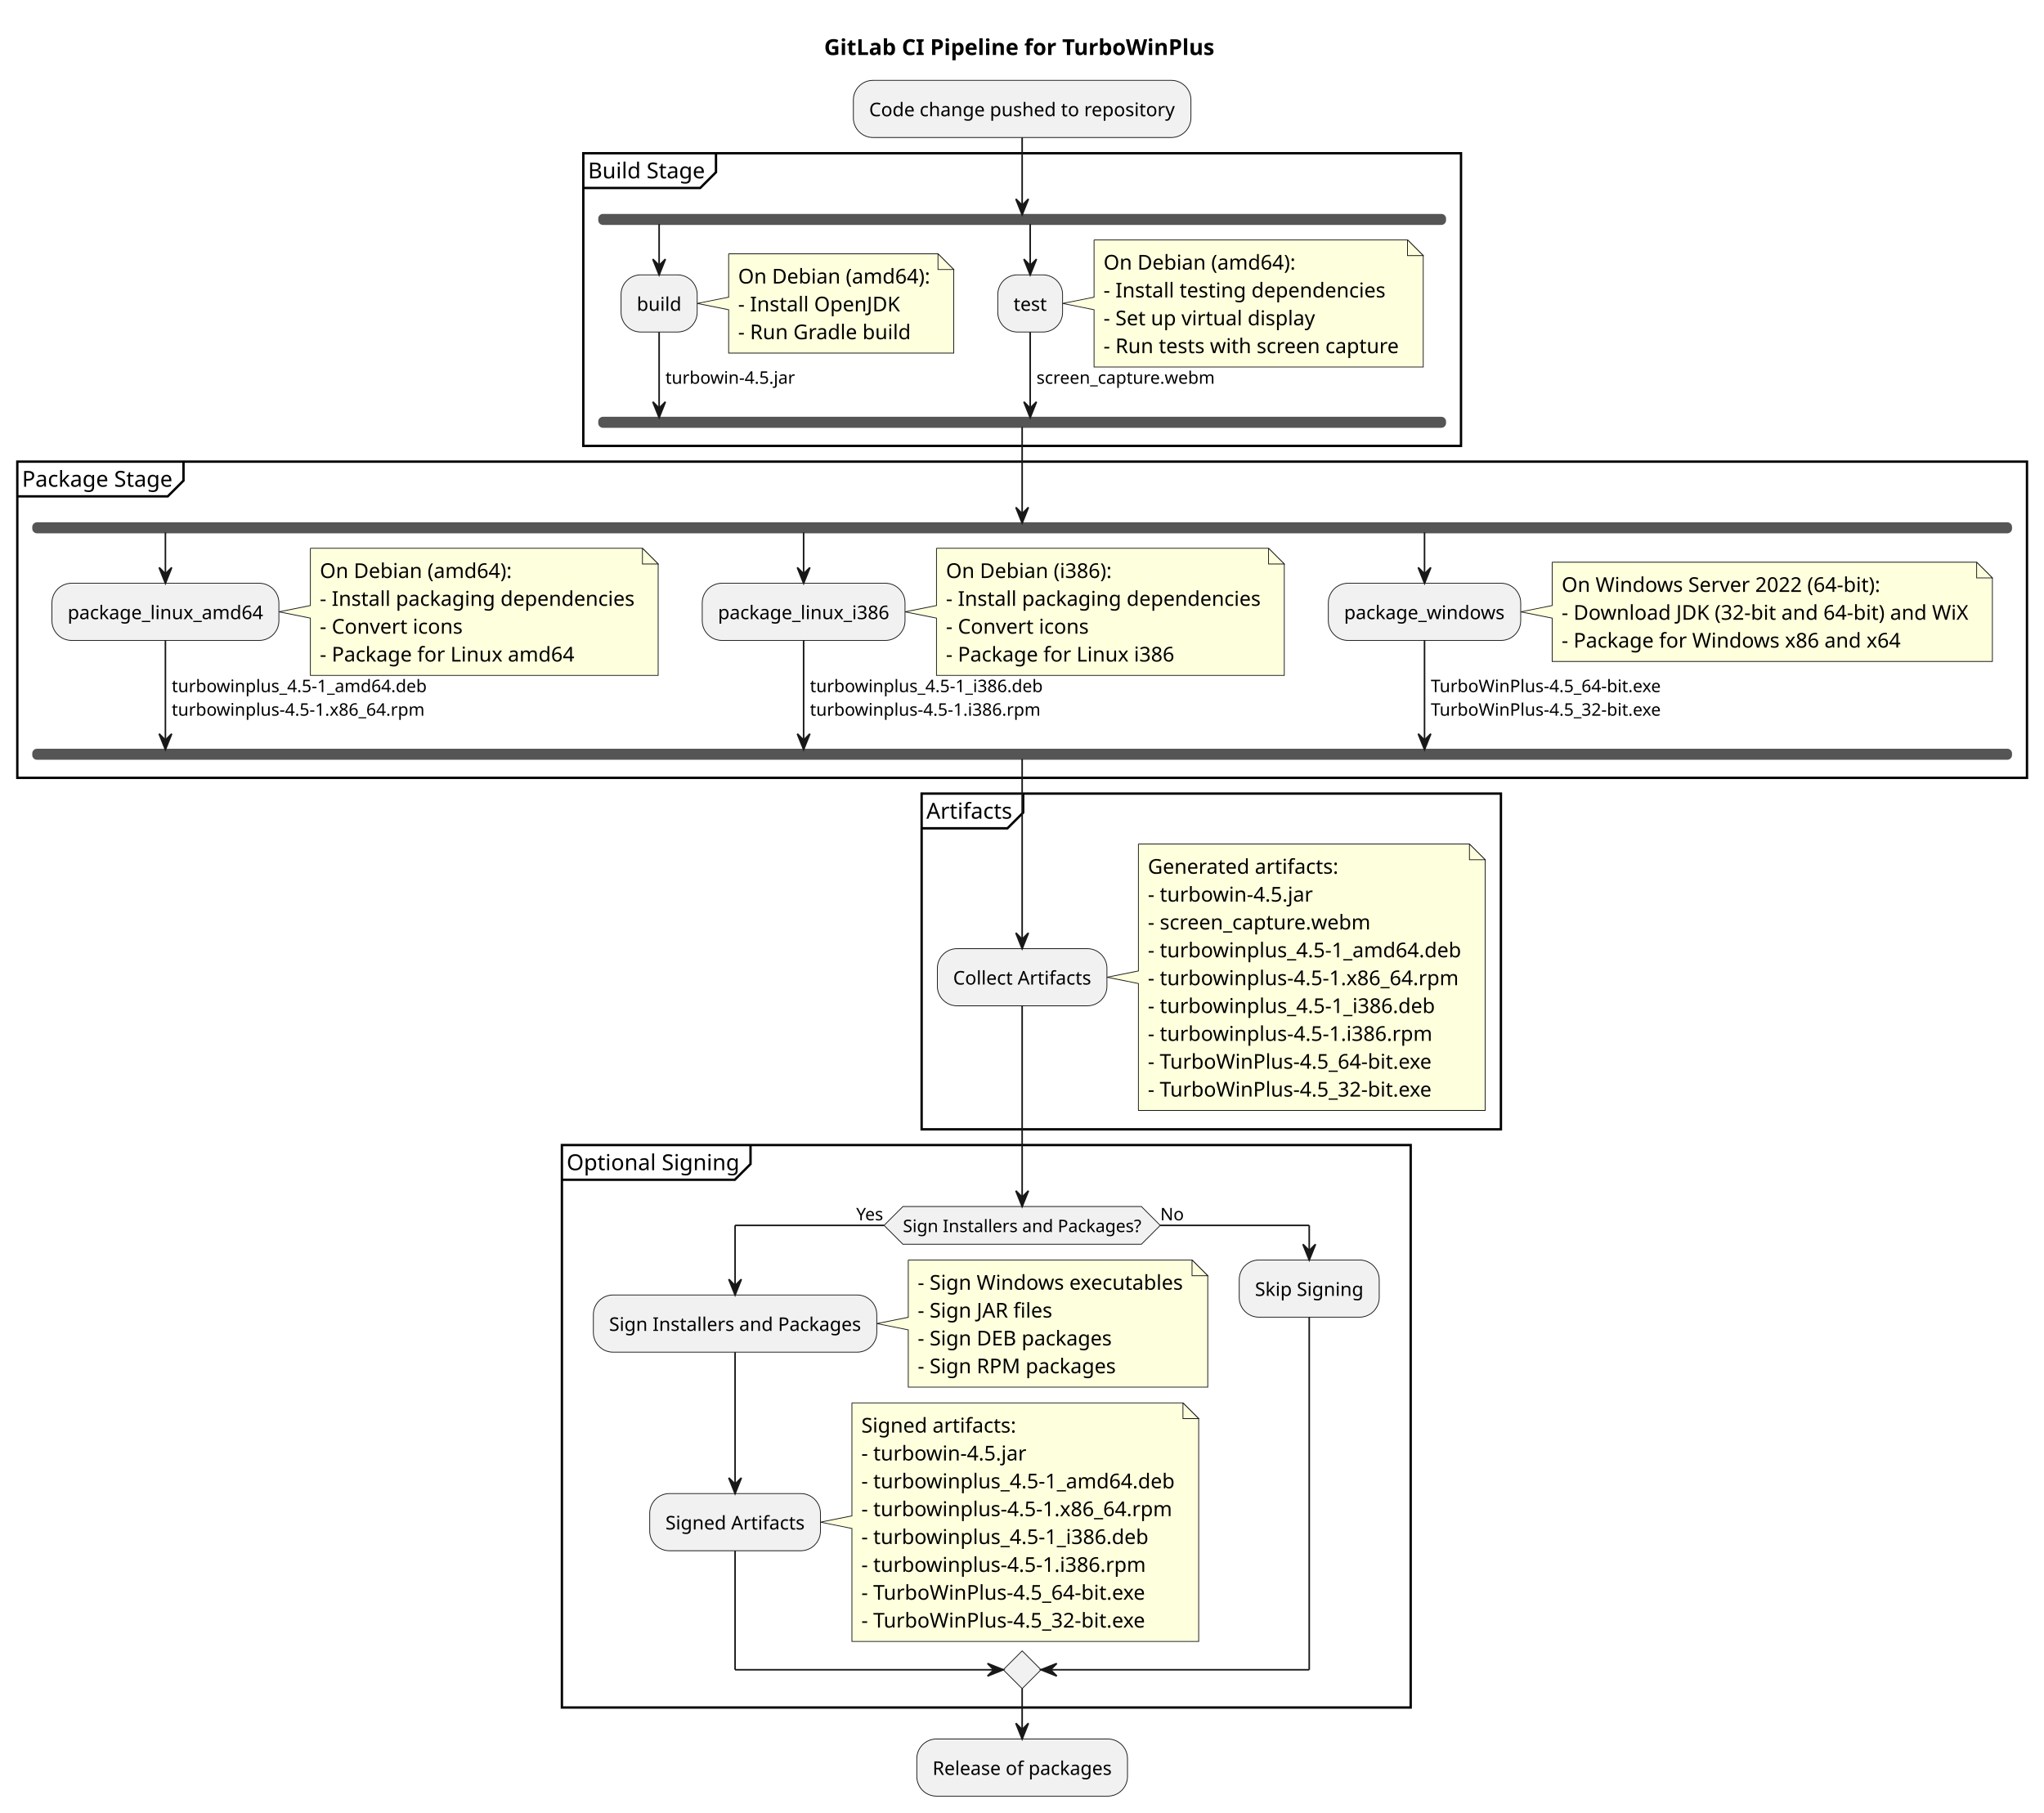
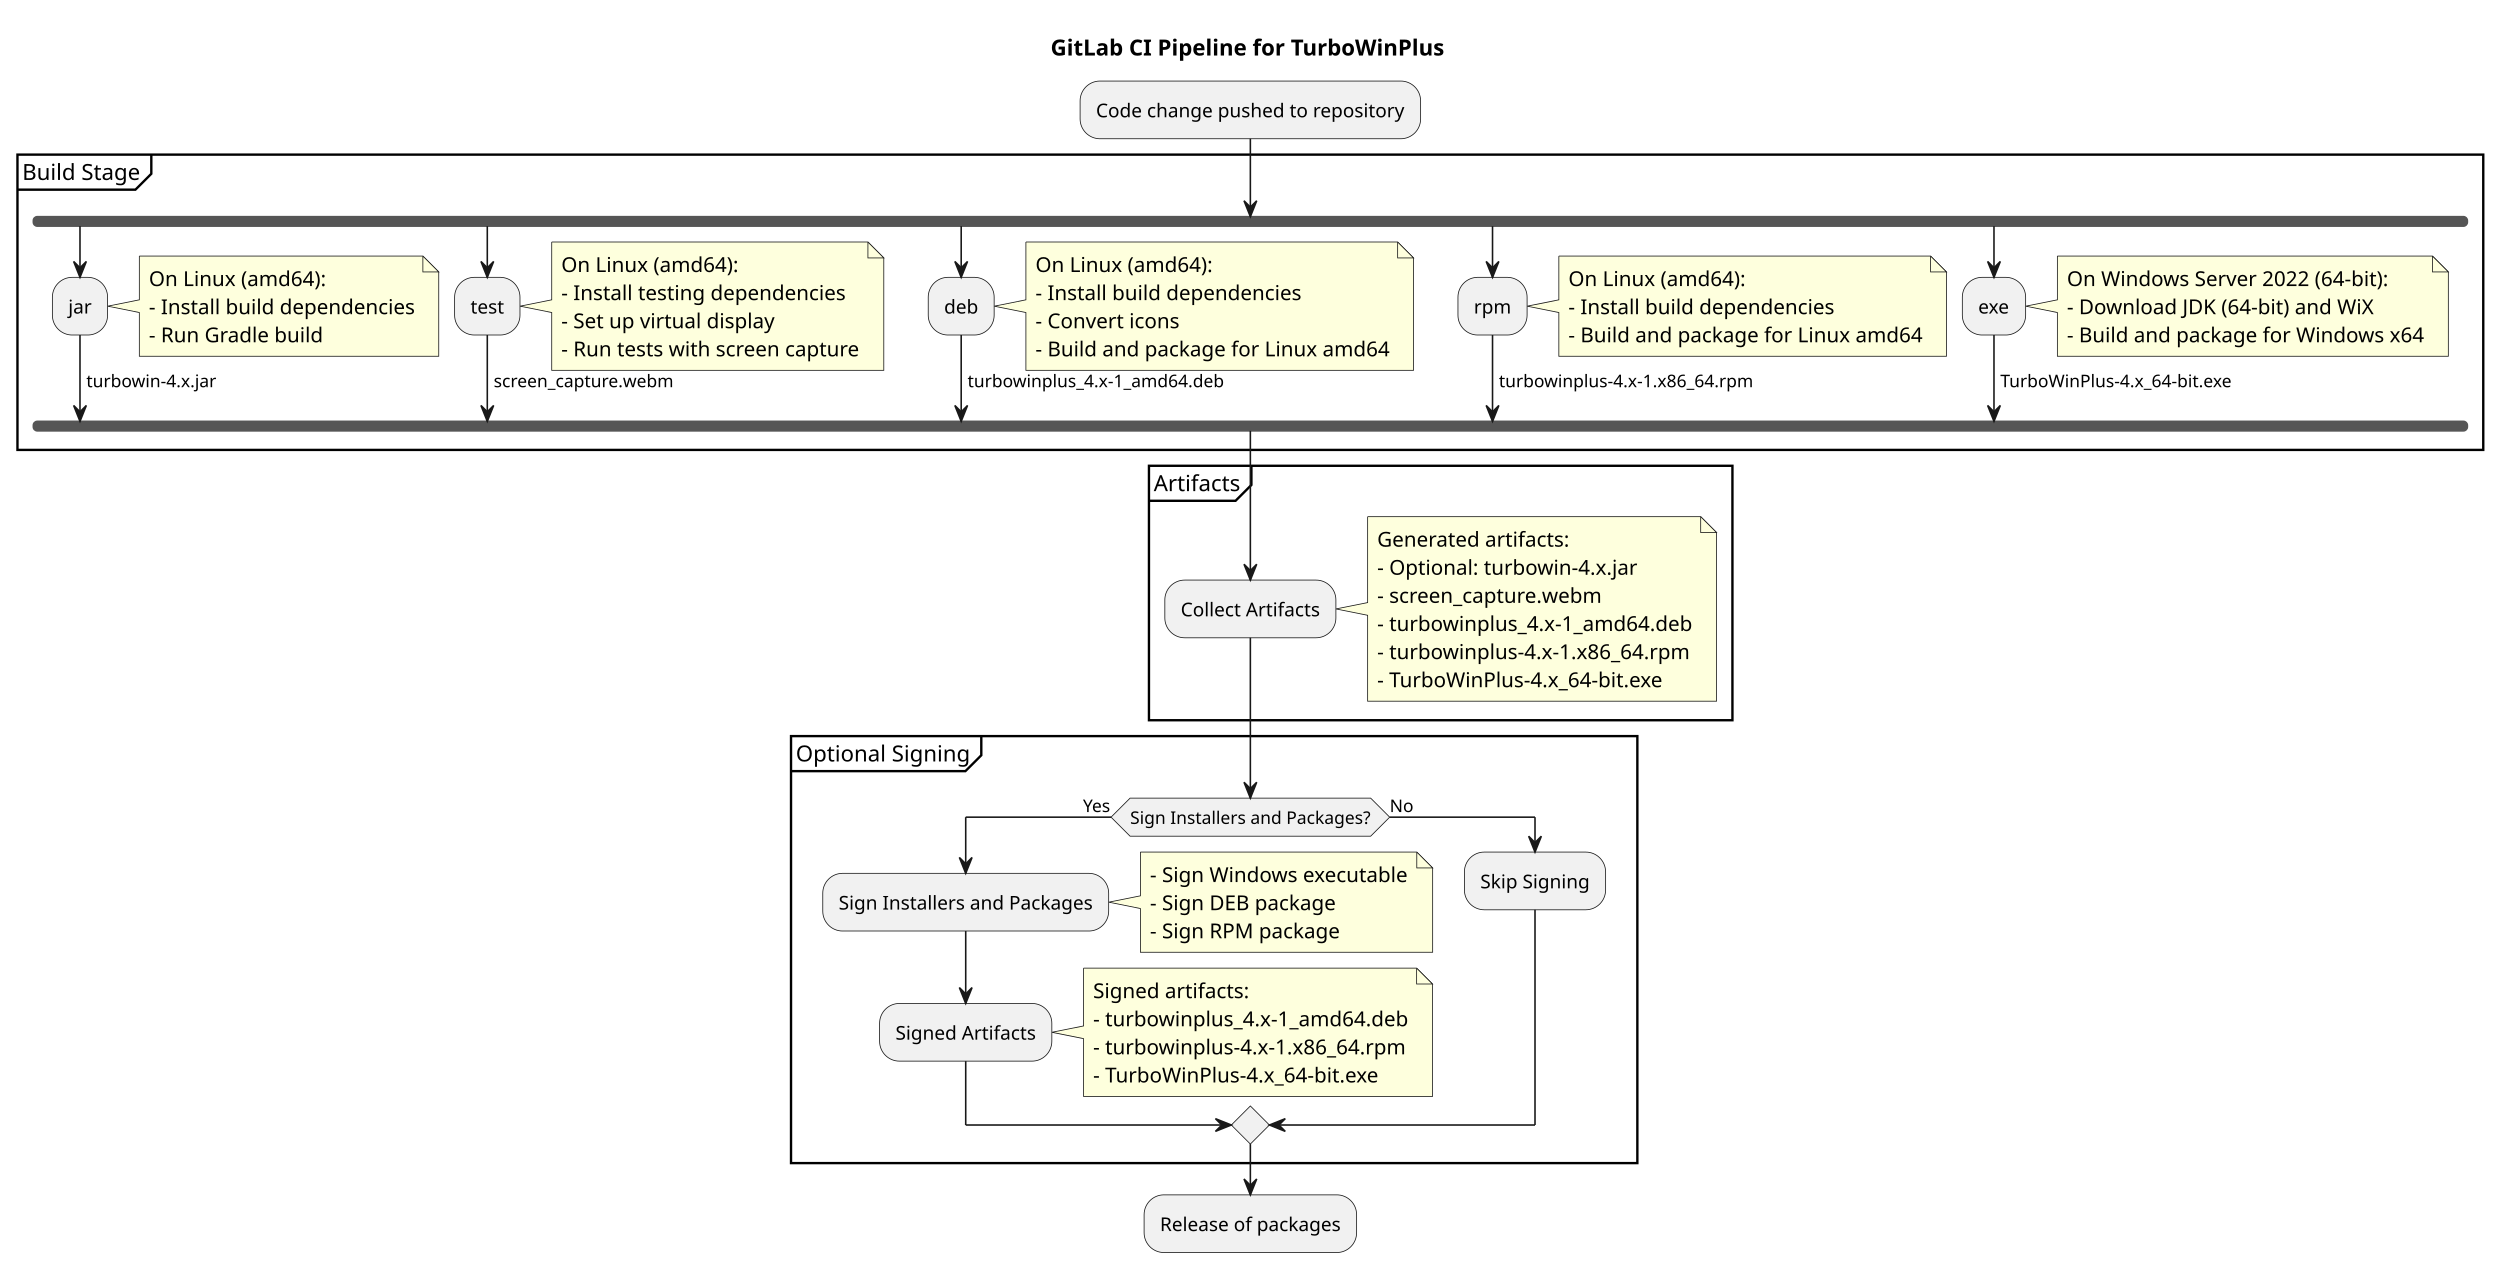
- <svg xmlns="http://www.w3.org/2000/svg" contentStyleType="text/css" height="1152px" preserveAspectRatio="none" style="width:1299px;height:1152px;background:#FFFFFF;" version="1.1" viewBox="0 0 1299 1152" width="1299px" zoomAndPan="magnify">
+ <svg xmlns="http://www.w3.org/2000/svg" contentStyleType="text/css" height="800px" preserveAspectRatio="none" style="width:1575px;height:800px;background:#FFFFFF;" version="1.1" viewBox="0 0 1575 800" width="1575px" zoomAndPan="magnify">
  <defs />
  <g>
-     <text fill="#000000" font-family="sans-serif" font-size="14" font-weight="bold" lengthAdjust="spacing" textLength="248.695" x="523.749" y="34.966">GitLab CI Pipeline for TurboWinPlus</text>
-     <rect fill="#F1F1F1" height="36.344" rx="12.5" ry="12.5" style="stroke:#181818;stroke-width:0.5;" width="214.521" x="542.336" y="51.068" />
-     <text fill="#000000" font-family="sans-serif" font-size="12" lengthAdjust="spacing" textLength="194.521" x="552.336" y="73.896">Code change pushed to repository</text>
-     <rect fill="none" height="186.031" style="stroke:#000000;stroke-width:1.5;" width="557.794" x="370.7" y="97.412" />
-     <path d="M455.025,97.412 L455.025,109.48 L445.025,119.48 L370.7,119.48 " fill="none" style="stroke:#000000;stroke-width:1.5;" />
-     <text fill="#000000" font-family="sans-serif" font-size="14" lengthAdjust="spacing" textLength="74.326" x="373.7" y="113.378">Build Stage</text>
-     <rect fill="#555555" height="6" rx="2.5" ry="2.5" style="stroke:#555555;stroke-width:1.0;" width="537.794" x="380.7" y="136.48" />
-     <path d="M463.068,161.333 L463.068,188.892 L443.068,192.892 L463.068,196.892 L463.068,224.451 A0,0 0 0 0 463.068,224.451 L606.112,224.451 A0,0 0 0 0 606.112,224.451 L606.112,171.333 L596.112,161.333 L463.068,161.333 A0,0 0 0 0 463.068,161.333 " fill="#FEFFDD" style="stroke:#181818;stroke-width:0.5;" />
-     <path d="M596.112,161.333 L596.112,171.333 L606.112,171.333 L596.112,161.333 " fill="#FEFFDD" style="stroke:#181818;stroke-width:0.5;" />
-     <text fill="#000000" font-family="sans-serif" font-size="13" lengthAdjust="spacing" textLength="122.044" x="469.068" y="180.23">On Debian (amd64):</text>
-     <text fill="#000000" font-family="sans-serif" font-size="13" lengthAdjust="spacing" textLength="102.908" x="469.068" y="197.936">- Install OpenJDK</text>
-     <text fill="#000000" font-family="sans-serif" font-size="13" lengthAdjust="spacing" textLength="110.019" x="469.068" y="215.642">- Run Gradle build</text>
-     <rect fill="#F1F1F1" height="36.344" rx="12.5" ry="12.5" style="stroke:#181818;stroke-width:0.5;" width="48.368" x="394.7" y="174.72" />
-     <text fill="#000000" font-family="sans-serif" font-size="12" lengthAdjust="spacing" textLength="28.368" x="404.7" y="197.548">build</text>
-     <path d="M695.292,152.48 L695.292,188.892 L675.292,192.892 L695.292,196.892 L695.292,233.304 A0,0 0 0 0 695.292,233.304 L904.493,233.304 A0,0 0 0 0 904.493,233.304 L904.493,162.48 L894.493,152.48 L695.292,152.48 A0,0 0 0 0 695.292,152.48 " fill="#FEFFDD" style="stroke:#181818;stroke-width:0.5;" />
-     <path d="M894.493,152.48 L894.493,162.48 L904.493,162.48 L894.493,152.48 " fill="#FEFFDD" style="stroke:#181818;stroke-width:0.5;" />
-     <text fill="#000000" font-family="sans-serif" font-size="13" lengthAdjust="spacing" textLength="122.044" x="701.292" y="171.377">On Debian (amd64):</text>
-     <text fill="#000000" font-family="sans-serif" font-size="13" lengthAdjust="spacing" textLength="179.218" x="701.292" y="189.083">- Install testing dependencies</text>
-     <text fill="#000000" font-family="sans-serif" font-size="13" lengthAdjust="spacing" textLength="134.446" x="701.292" y="206.789">- Set up virtual display</text>
-     <text fill="#000000" font-family="sans-serif" font-size="13" lengthAdjust="spacing" textLength="188.201" x="701.292" y="224.495">- Run tests with screen capture</text>
-     <rect fill="#F1F1F1" height="36.344" rx="12.5" ry="12.5" style="stroke:#181818;stroke-width:0.5;" width="41.18" x="634.112" y="174.72" />
-     <text fill="#000000" font-family="sans-serif" font-size="12" lengthAdjust="spacing" textLength="21.18" x="644.112" y="197.548">test</text>
-     <rect fill="#555555" height="6" rx="2.5" ry="2.5" style="stroke:#555555;stroke-width:1.0;" width="537.794" x="380.7" y="265.443" />
-     <rect fill="none" height="201.013" style="stroke:#000000;stroke-width:1.5;" width="1277.193" x="11" y="293.443" />
-     <path d="M116.62,293.443 L116.62,305.511 L106.62,315.511 L11,315.511 " fill="none" style="stroke:#000000;stroke-width:1.5;" />
-     <text fill="#000000" font-family="sans-serif" font-size="14" lengthAdjust="spacing" textLength="95.62" x="14" y="309.409">Package Stage</text>
-     <rect fill="#555555" height="6" rx="2.5" ry="2.5" style="stroke:#555555;stroke-width:1.0;" width="1257.193" x="21" y="332.511" />
-     <path d="M197.249,348.511 L197.249,384.923 L177.249,388.923 L197.249,392.923 L197.249,429.335 A0,0 0 0 0 197.249,429.335 L418.28,429.335 A0,0 0 0 0 418.28,429.335 L418.28,358.511 L408.28,348.511 L197.249,348.511 A0,0 0 0 0 197.249,348.511 " fill="#FEFFDD" style="stroke:#181818;stroke-width:0.5;" />
-     <path d="M408.28,348.511 L408.28,358.511 L418.28,358.511 L408.28,348.511 " fill="#FEFFDD" style="stroke:#181818;stroke-width:0.5;" />
-     <text fill="#000000" font-family="sans-serif" font-size="13" lengthAdjust="spacing" textLength="122.044" x="203.249" y="367.408">On Debian (amd64):</text>
-     <text fill="#000000" font-family="sans-serif" font-size="13" lengthAdjust="spacing" textLength="200.031" x="203.249" y="385.114">- Install packaging dependencies</text>
-     <text fill="#000000" font-family="sans-serif" font-size="13" lengthAdjust="spacing" textLength="90.779" x="203.249" y="402.82">- Convert icons</text>
-     <text fill="#000000" font-family="sans-serif" font-size="13" lengthAdjust="spacing" textLength="161.798" x="203.249" y="420.526">- Package for Linux amd64</text>
-     <rect fill="#F1F1F1" height="36.344" rx="12.5" ry="12.5" style="stroke:#181818;stroke-width:0.5;" width="144.249" x="33" y="370.751" />
-     <text fill="#000000" font-family="sans-serif" font-size="12" lengthAdjust="spacing" textLength="124.249" x="43" y="393.579">package_linux_amd64</text>
-     <path d="M595.157,348.511 L595.157,384.923 L575.157,388.923 L595.157,392.923 L595.157,429.335 A0,0 0 0 0 595.157,429.335 L816.188,429.335 A0,0 0 0 0 816.188,429.335 L816.188,358.511 L806.188,348.511 L595.157,348.511 A0,0 0 0 0 595.157,348.511 " fill="#FEFFDD" style="stroke:#181818;stroke-width:0.5;" />
-     <path d="M806.188,348.511 L806.188,358.511 L816.188,358.511 L806.188,348.511 " fill="#FEFFDD" style="stroke:#181818;stroke-width:0.5;" />
-     <text fill="#000000" font-family="sans-serif" font-size="13" lengthAdjust="spacing" textLength="105.391" x="601.157" y="367.408">On Debian (i386):</text>
-     <text fill="#000000" font-family="sans-serif" font-size="13" lengthAdjust="spacing" textLength="200.031" x="601.157" y="385.114">- Install packaging dependencies</text>
-     <text fill="#000000" font-family="sans-serif" font-size="13" lengthAdjust="spacing" textLength="90.779" x="601.157" y="402.82">- Convert icons</text>
-     <text fill="#000000" font-family="sans-serif" font-size="13" lengthAdjust="spacing" textLength="145.145" x="601.157" y="420.526">- Package for Linux i386</text>
-     <rect fill="#F1F1F1" height="36.344" rx="12.5" ry="12.5" style="stroke:#181818;stroke-width:0.5;" width="128.877" x="446.28" y="370.751" />
-     <text fill="#000000" font-family="sans-serif" font-size="12" lengthAdjust="spacing" textLength="108.877" x="456.28" y="393.579">package_linux_i386</text>
-     <path d="M986.441,357.364 L986.441,384.923 L966.441,388.923 L986.441,392.923 L986.441,420.482 A0,0 0 0 0 986.441,420.482 L1266.193,420.482 A0,0 0 0 0 1266.193,420.482 L1266.193,367.364 L1256.193,357.364 L986.441,357.364 A0,0 0 0 0 986.441,357.364 " fill="#FEFFDD" style="stroke:#181818;stroke-width:0.5;" />
-     <path d="M1256.193,357.364 L1256.193,367.364 L1266.193,367.364 L1256.193,357.364 " fill="#FEFFDD" style="stroke:#181818;stroke-width:0.5;" />
-     <text fill="#000000" font-family="sans-serif" font-size="13" lengthAdjust="spacing" textLength="202.761" x="992.441" y="376.261">On Windows Server 2022 (64-bit):</text>
-     <text fill="#000000" font-family="sans-serif" font-size="13" lengthAdjust="spacing" textLength="258.752" x="992.441" y="393.967">- Download JDK (32-bit and 64-bit) and WiX</text>
-     <text fill="#000000" font-family="sans-serif" font-size="13" lengthAdjust="spacing" textLength="215.735" x="992.441" y="411.673">- Package for Windows x86 and x64</text>
-     <rect fill="#F1F1F1" height="36.344" rx="12.5" ry="12.5" style="stroke:#181818;stroke-width:0.5;" width="122.253" x="844.188" y="370.751" />
-     <text fill="#000000" font-family="sans-serif" font-size="12" lengthAdjust="spacing" textLength="102.253" x="854.188" y="393.579">package_windows</text>
-     <rect fill="#555555" height="6" rx="2.5" ry="2.5" style="stroke:#555555;stroke-width:1.0;" width="1257.193" x="21" y="476.456" />
-     <rect fill="none" height="213.422" style="stroke:#000000;stroke-width:1.5;" width="368.15" x="585.712" y="504.456" />
-     <path d="M650.256,504.456 L650.256,516.524 L640.256,526.524 L585.712,526.524 " fill="none" style="stroke:#000000;stroke-width:1.5;" />
-     <text fill="#000000" font-family="sans-serif" font-size="14" lengthAdjust="spacing" textLength="54.544" x="588.712" y="520.422">Artifacts</text>
-     <path d="M723.481,536.524 L723.481,617.201 L703.481,621.201 L723.481,625.201 L723.481,705.878 A0,0 0 0 0 723.481,705.878 L943.862,705.878 A0,0 0 0 0 943.862,705.878 L943.862,546.524 L933.862,536.524 L723.481,536.524 A0,0 0 0 0 723.481,536.524 " fill="#FEFFDD" style="stroke:#181818;stroke-width:0.5;" />
-     <path d="M933.862,536.524 L933.862,546.524 L943.862,546.524 L933.862,536.524 " fill="#FEFFDD" style="stroke:#181818;stroke-width:0.5;" />
-     <text fill="#000000" font-family="sans-serif" font-size="13" lengthAdjust="spacing" textLength="121.342" x="729.481" y="555.421">Generated artifacts:</text>
-     <text fill="#000000" font-family="sans-serif" font-size="13" lengthAdjust="spacing" textLength="105.17" x="729.481" y="573.127">- turbowin-4.5.jar</text>
-     <text fill="#000000" font-family="sans-serif" font-size="13" lengthAdjust="spacing" textLength="142.012" x="729.481" y="590.833">- screen_capture.webm</text>
-     <text fill="#000000" font-family="sans-serif" font-size="13" lengthAdjust="spacing" textLength="199.381" x="729.481" y="608.539">- turbowinplus_4.5-1_amd64.deb</text>
-     <text fill="#000000" font-family="sans-serif" font-size="13" lengthAdjust="spacing" textLength="197.782" x="729.481" y="626.245">- turbowinplus-4.5-1.x86_64.rpm</text>
-     <text fill="#000000" font-family="sans-serif" font-size="13" lengthAdjust="spacing" textLength="182.728" x="729.481" y="643.951">- turbowinplus_4.5-1_i386.deb</text>
-     <text fill="#000000" font-family="sans-serif" font-size="13" lengthAdjust="spacing" textLength="181.051" x="729.481" y="661.657">- turbowinplus-4.5-1.i386.rpm</text>
-     <text fill="#000000" font-family="sans-serif" font-size="13" lengthAdjust="spacing" textLength="181.454" x="729.481" y="679.363">- TurboWinPlus-4.5_64-bit.exe</text>
-     <text fill="#000000" font-family="sans-serif" font-size="13" lengthAdjust="spacing" textLength="181.454" x="729.481" y="697.069">- TurboWinPlus-4.5_32-bit.exe</text>
-     <rect fill="#F1F1F1" height="36.344" rx="12.5" ry="12.5" style="stroke:#181818;stroke-width:0.5;" width="107.769" x="595.712" y="603.029" />
-     <text fill="#000000" font-family="sans-serif" font-size="12" lengthAdjust="spacing" textLength="87.769" x="605.712" y="625.857">Collect Artifacts</text>
-     <rect fill="none" height="357.54" style="stroke:#000000;stroke-width:1.5;" width="539.42" x="357.098" y="727.878" />
-     <path d="M476.97,727.878 L476.97,739.946 L466.97,749.946 L357.098,749.946 " fill="none" style="stroke:#000000;stroke-width:1.5;" />
-     <text fill="#000000" font-family="sans-serif" font-size="14" lengthAdjust="spacing" textLength="109.872" x="360.098" y="743.844">Optional Signing</text>
-     <polygon fill="#F1F1F1" points="573.823,766.946,725.369,766.946,737.369,778.946,725.369,790.946,573.823,790.946,561.823,778.946,573.823,766.946" style="stroke:#181818;stroke-width:0.5;" />
-     <text fill="#000000" font-family="sans-serif" font-size="11" lengthAdjust="spacing" textLength="151.546" x="573.823" y="783.214">Sign Installers and Packages?</text>
-     <text fill="#000000" font-family="sans-serif" font-size="11" lengthAdjust="spacing" textLength="17.699" x="544.125" y="775.723">Yes</text>
-     <text fill="#000000" font-family="sans-serif" font-size="11" lengthAdjust="spacing" textLength="15.015" x="737.369" y="775.723">No</text>
-     <path d="M577.216,800.946 L577.216,837.358 L557.216,841.358 L577.216,845.358 L577.216,881.77 A0,0 0 0 0 577.216,881.77 L767.554,881.77 A0,0 0 0 0 767.554,881.77 L767.554,810.946 L757.554,800.946 L577.216,800.946 A0,0 0 0 0 577.216,800.946 " fill="#FEFFDD" style="stroke:#181818;stroke-width:0.5;" />
-     <path d="M757.554,800.946 L757.554,810.946 L767.554,810.946 L757.554,800.946 " fill="#FEFFDD" style="stroke:#181818;stroke-width:0.5;" />
-     <text fill="#000000" font-family="sans-serif" font-size="13" lengthAdjust="spacing" textLength="169.338" x="583.216" y="819.843">- Sign Windows executables</text>
-     <text fill="#000000" font-family="sans-serif" font-size="13" lengthAdjust="spacing" textLength="85.527" x="583.216" y="837.549">- Sign JAR files</text>
-     <text fill="#000000" font-family="sans-serif" font-size="13" lengthAdjust="spacing" textLength="123.331" x="583.216" y="855.255">- Sign DEB packages</text>
-     <text fill="#000000" font-family="sans-serif" font-size="13" lengthAdjust="spacing" textLength="125.905" x="583.216" y="872.961">- Sign RPM packages</text>
-     <rect fill="#F1F1F1" height="36.344" rx="12.5" ry="12.5" style="stroke:#181818;stroke-width:0.5;" width="180.117" x="377.098" y="823.186" />
-     <text fill="#000000" font-family="sans-serif" font-size="12" lengthAdjust="spacing" textLength="160.117" x="387.098" y="846.014">Sign Installers and Packages</text>
-     <path d="M541.407,891.77 L541.407,963.594 L521.407,967.594 L541.407,971.594 L541.407,1043.418 A0,0 0 0 0 541.407,1043.418 L761.788,1043.418 A0,0 0 0 0 761.788,1043.418 L761.788,901.77 L751.788,891.77 L541.407,891.77 A0,0 0 0 0 541.407,891.77 " fill="#FEFFDD" style="stroke:#181818;stroke-width:0.5;" />
-     <path d="M751.788,891.77 L751.788,901.77 L761.788,901.77 L751.788,891.77 " fill="#FEFFDD" style="stroke:#181818;stroke-width:0.5;" />
-     <text fill="#000000" font-family="sans-serif" font-size="13" lengthAdjust="spacing" textLength="98.345" x="547.407" y="910.667">Signed artifacts:</text>
-     <text fill="#000000" font-family="sans-serif" font-size="13" lengthAdjust="spacing" textLength="105.17" x="547.407" y="928.373">- turbowin-4.5.jar</text>
-     <text fill="#000000" font-family="sans-serif" font-size="13" lengthAdjust="spacing" textLength="199.381" x="547.407" y="946.079">- turbowinplus_4.5-1_amd64.deb</text>
-     <text fill="#000000" font-family="sans-serif" font-size="13" lengthAdjust="spacing" textLength="197.782" x="547.407" y="963.785">- turbowinplus-4.5-1.x86_64.rpm</text>
-     <text fill="#000000" font-family="sans-serif" font-size="13" lengthAdjust="spacing" textLength="182.728" x="547.407" y="981.491">- turbowinplus_4.5-1_i386.deb</text>
-     <text fill="#000000" font-family="sans-serif" font-size="13" lengthAdjust="spacing" textLength="181.051" x="547.407" y="999.197">- turbowinplus-4.5-1.i386.rpm</text>
-     <text fill="#000000" font-family="sans-serif" font-size="13" lengthAdjust="spacing" textLength="181.454" x="547.407" y="1016.903">- TurboWinPlus-4.5_64-bit.exe</text>
-     <text fill="#000000" font-family="sans-serif" font-size="13" lengthAdjust="spacing" textLength="181.454" x="547.407" y="1034.609">- TurboWinPlus-4.5_32-bit.exe</text>
-     <rect fill="#F1F1F1" height="36.344" rx="12.5" ry="12.5" style="stroke:#181818;stroke-width:0.5;" width="108.501" x="412.907" y="949.422" />
-     <text fill="#000000" font-family="sans-serif" font-size="12" lengthAdjust="spacing" textLength="88.501" x="422.907" y="972.25">Signed Artifacts</text>
-     <rect fill="#F1F1F1" height="36.344" rx="12.5" ry="12.5" style="stroke:#181818;stroke-width:0.5;" width="88.965" x="787.554" y="800.946" />
-     <text fill="#000000" font-family="sans-serif" font-size="12" lengthAdjust="spacing" textLength="68.965" x="797.554" y="823.774">Skip Signing</text>
-     <polygon fill="#F1F1F1" points="649.596,1049.418,661.596,1061.418,649.596,1073.418,637.596,1061.418,649.596,1049.418" style="stroke:#181818;stroke-width:0.5;" />
-     <rect fill="#F1F1F1" height="36.344" rx="12.5" ry="12.5" style="stroke:#181818;stroke-width:0.5;" width="133.881" x="582.656" y="1105.418" />
-     <text fill="#000000" font-family="sans-serif" font-size="12" lengthAdjust="spacing" textLength="113.881" x="592.656" y="1128.246">Release of packages</text>
-     <line style="stroke:#181818;stroke-width:1.0;" x1="418.884" x2="418.884" y1="142.48" y2="174.72" />
-     <polygon fill="#181818" points="414.884,164.72,418.884,174.72,422.884,164.72,418.884,168.72" style="stroke:#181818;stroke-width:1.0;" />
-     <line style="stroke:#181818;stroke-width:1.0;" x1="654.702" x2="654.702" y1="142.48" y2="174.72" />
-     <polygon fill="#181818" points="650.702,164.72,654.702,174.72,658.702,164.72,654.702,168.72" style="stroke:#181818;stroke-width:1.0;" />
-     <line style="stroke:#181818;stroke-width:1.0;" x1="418.884" x2="418.884" y1="211.064" y2="265.443" />
-     <polygon fill="#181818" points="414.884,255.443,418.884,265.443,422.884,255.443,418.884,259.443" style="stroke:#181818;stroke-width:1.0;" />
-     <text fill="#000000" font-family="sans-serif" font-size="11" lengthAdjust="spacing" textLength="82.587" x="422.884" y="243.943">turbowin-4.5.jar</text>
-     <line style="stroke:#181818;stroke-width:1.0;" x1="654.702" x2="654.702" y1="211.064" y2="265.443" />
-     <polygon fill="#181818" points="650.702,255.443,654.702,265.443,658.702,255.443,654.702,259.443" style="stroke:#181818;stroke-width:1.0;" />
-     <text fill="#000000" font-family="sans-serif" font-size="11" lengthAdjust="spacing" textLength="113.761" x="658.702" y="243.943">screen_capture.webm</text>
-     <line style="stroke:#181818;stroke-width:1.0;" x1="649.596" x2="649.596" y1="87.412" y2="136.48" />
-     <polygon fill="#181818" points="645.596,126.48,649.596,136.48,653.596,126.48,649.596,130.48" style="stroke:#181818;stroke-width:1.0;" />
-     <line style="stroke:#181818;stroke-width:1.0;" x1="105.124" x2="105.124" y1="338.511" y2="370.751" />
-     <polygon fill="#181818" points="101.124,360.751,105.124,370.751,109.124,360.751,105.124,364.751" style="stroke:#181818;stroke-width:1.0;" />
-     <line style="stroke:#181818;stroke-width:1.0;" x1="510.718" x2="510.718" y1="338.511" y2="370.751" />
-     <polygon fill="#181818" points="506.718,360.751,510.718,370.751,514.718,360.751,510.718,364.751" style="stroke:#181818;stroke-width:1.0;" />
-     <line style="stroke:#181818;stroke-width:1.0;" x1="905.314" x2="905.314" y1="338.511" y2="370.751" />
-     <polygon fill="#181818" points="901.314,360.751,905.314,370.751,909.314,360.751,905.314,364.751" style="stroke:#181818;stroke-width:1.0;" />
-     <line style="stroke:#181818;stroke-width:1.0;" x1="105.124" x2="105.124" y1="407.095" y2="476.456" />
-     <polygon fill="#181818" points="101.124,466.456,105.124,476.456,109.124,466.456,105.124,470.456" style="stroke:#181818;stroke-width:1.0;" />
-     <text fill="#000000" font-family="sans-serif" font-size="11" lengthAdjust="spacing" textLength="162.304" x="109.124" y="439.974">turbowinplus_4.5-1_amd64.deb</text>
-     <text fill="#000000" font-family="sans-serif" font-size="11" lengthAdjust="spacing" textLength="160.951" x="109.124" y="454.956">turbowinplus-4.5-1.x86_64.rpm</text>
-     <line style="stroke:#181818;stroke-width:1.0;" x1="510.718" x2="510.718" y1="407.095" y2="476.456" />
-     <polygon fill="#181818" points="506.718,466.456,510.718,476.456,514.718,466.456,510.718,470.456" style="stroke:#181818;stroke-width:1.0;" />
-     <text fill="#000000" font-family="sans-serif" font-size="11" lengthAdjust="spacing" textLength="148.213" x="514.718" y="439.974">turbowinplus_4.5-1_i386.deb</text>
-     <text fill="#000000" font-family="sans-serif" font-size="11" lengthAdjust="spacing" textLength="146.794" x="514.718" y="454.956">turbowinplus-4.5-1.i386.rpm</text>
-     <line style="stroke:#181818;stroke-width:1.0;" x1="905.314" x2="905.314" y1="407.095" y2="476.456" />
-     <polygon fill="#181818" points="901.314,466.456,905.314,476.456,909.314,466.456,905.314,470.456" style="stroke:#181818;stroke-width:1.0;" />
-     <text fill="#000000" font-family="sans-serif" font-size="11" lengthAdjust="spacing" textLength="147.135" x="909.314" y="439.974">TurboWinPlus-4.5_64-bit.exe</text>
-     <text fill="#000000" font-family="sans-serif" font-size="11" lengthAdjust="spacing" textLength="147.135" x="909.314" y="454.956">TurboWinPlus-4.5_32-bit.exe</text>
-     <line style="stroke:#181818;stroke-width:1.0;" x1="649.596" x2="649.596" y1="271.443" y2="332.511" />
-     <polygon fill="#181818" points="645.596,322.511,649.596,332.511,653.596,322.511,649.596,326.511" style="stroke:#181818;stroke-width:1.0;" />
-     <line style="stroke:#181818;stroke-width:1.0;" x1="649.596" x2="649.596" y1="482.456" y2="603.029" />
-     <polygon fill="#181818" points="645.596,593.029,649.596,603.029,653.596,593.029,649.596,597.029" style="stroke:#181818;stroke-width:1.0;" />
-     <line style="stroke:#181818;stroke-width:1.0;" x1="467.157" x2="467.157" y1="859.53" y2="949.422" />
-     <polygon fill="#181818" points="463.157,939.422,467.157,949.422,471.157,939.422,467.157,943.422" style="stroke:#181818;stroke-width:1.0;" />
-     <line style="stroke:#181818;stroke-width:1.0;" x1="561.823" x2="467.157" y1="778.946" y2="778.946" />
-     <line style="stroke:#181818;stroke-width:1.0;" x1="467.157" x2="467.157" y1="778.946" y2="823.186" />
-     <polygon fill="#181818" points="463.157,813.186,467.157,823.186,471.157,813.186,467.157,817.186" style="stroke:#181818;stroke-width:1.0;" />
-     <line style="stroke:#181818;stroke-width:1.0;" x1="737.369" x2="832.036" y1="778.946" y2="778.946" />
-     <line style="stroke:#181818;stroke-width:1.0;" x1="832.036" x2="832.036" y1="778.946" y2="800.946" />
-     <polygon fill="#181818" points="828.036,790.946,832.036,800.946,836.036,790.946,832.036,794.946" style="stroke:#181818;stroke-width:1.0;" />
-     <line style="stroke:#181818;stroke-width:1.0;" x1="467.157" x2="467.157" y1="985.766" y2="1061.418" />
-     <line style="stroke:#181818;stroke-width:1.0;" x1="467.157" x2="637.596" y1="1061.418" y2="1061.418" />
-     <polygon fill="#181818" points="627.596,1057.418,637.596,1061.418,627.596,1065.418,631.596,1061.418" style="stroke:#181818;stroke-width:1.0;" />
-     <line style="stroke:#181818;stroke-width:1.0;" x1="832.036" x2="832.036" y1="837.29" y2="1061.418" />
-     <line style="stroke:#181818;stroke-width:1.0;" x1="832.036" x2="661.596" y1="1061.418" y2="1061.418" />
-     <polygon fill="#181818" points="671.596,1057.418,661.596,1061.418,671.596,1065.418,667.596,1061.418" style="stroke:#181818;stroke-width:1.0;" />
-     <line style="stroke:#181818;stroke-width:1.0;" x1="649.596" x2="649.596" y1="639.373" y2="766.946" />
-     <polygon fill="#181818" points="645.596,756.946,649.596,766.946,653.596,756.946,649.596,760.946" style="stroke:#181818;stroke-width:1.0;" />
-     <line style="stroke:#181818;stroke-width:1.0;" x1="649.596" x2="649.596" y1="1073.418" y2="1105.418" />
-     <polygon fill="#181818" points="645.596,1095.418,649.596,1105.418,653.596,1095.418,649.596,1099.418" style="stroke:#181818;stroke-width:1.0;" />
+     <text fill="#000000" font-family="sans-serif" font-size="14" font-weight="bold" lengthAdjust="spacing" textLength="248.695" x="661.879" y="34.966">GitLab CI Pipeline for TurboWinPlus</text>
+     <rect fill="#F1F1F1" height="36.344" rx="12.5" ry="12.5" style="stroke:#181818;stroke-width:0.5;" width="214.521" x="680.466" y="51.068" />
+     <text fill="#000000" font-family="sans-serif" font-size="12" lengthAdjust="spacing" textLength="194.521" x="690.466" y="73.896">Code change pushed to repository</text>
+     <rect fill="none" height="186.031" style="stroke:#000000;stroke-width:1.5;" width="1553.454" x="11" y="97.412" />
+     <path d="M95.326,97.412 L95.326,109.48 L85.326,119.48 L11,119.48 " fill="none" style="stroke:#000000;stroke-width:1.5;" />
+     <text fill="#000000" font-family="sans-serif" font-size="14" lengthAdjust="spacing" textLength="74.326" x="14" y="113.378">Build Stage</text>
+     <rect fill="#555555" height="6" rx="2.5" ry="2.5" style="stroke:#555555;stroke-width:1.0;" width="1533.454" x="21" y="136.48" />
+     <path d="M87.784,161.333 L87.784,188.892 L67.784,192.892 L87.784,196.892 L87.784,224.451 A0,0 0 0 0 87.784,224.451 L276.406,224.451 A0,0 0 0 0 276.406,224.451 L276.406,171.333 L266.406,161.333 L87.784,161.333 A0,0 0 0 0 87.784,161.333 " fill="#FEFFDD" style="stroke:#181818;stroke-width:0.5;" />
+     <path d="M266.406,161.333 L266.406,171.333 L276.406,171.333 L266.406,161.333 " fill="#FEFFDD" style="stroke:#181818;stroke-width:0.5;" />
+     <text fill="#000000" font-family="sans-serif" font-size="13" lengthAdjust="spacing" textLength="111.657" x="93.784" y="180.23">On Linux (amd64):</text>
+     <text fill="#000000" font-family="sans-serif" font-size="13" lengthAdjust="spacing" textLength="167.622" x="93.784" y="197.936">- Install build dependencies</text>
+     <text fill="#000000" font-family="sans-serif" font-size="13" lengthAdjust="spacing" textLength="110.019" x="93.784" y="215.642">- Run Gradle build</text>
+     <rect fill="#F1F1F1" height="36.344" rx="12.5" ry="12.5" style="stroke:#181818;stroke-width:0.5;" width="34.784" x="33" y="174.72" />
+     <text fill="#000000" font-family="sans-serif" font-size="12" lengthAdjust="spacing" textLength="14.784" x="43" y="197.548">jar</text>
+     <path d="M347.586,152.48 L347.586,188.892 L327.586,192.892 L347.586,196.892 L347.586,233.304 A0,0 0 0 0 347.586,233.304 L556.788,233.304 A0,0 0 0 0 556.788,233.304 L556.788,162.48 L546.788,152.48 L347.586,152.48 A0,0 0 0 0 347.586,152.48 " fill="#FEFFDD" style="stroke:#181818;stroke-width:0.5;" />
+     <path d="M546.788,152.48 L546.788,162.48 L556.788,162.48 L546.788,152.48 " fill="#FEFFDD" style="stroke:#181818;stroke-width:0.5;" />
+     <text fill="#000000" font-family="sans-serif" font-size="13" lengthAdjust="spacing" textLength="111.657" x="353.586" y="171.377">On Linux (amd64):</text>
+     <text fill="#000000" font-family="sans-serif" font-size="13" lengthAdjust="spacing" textLength="179.218" x="353.586" y="189.083">- Install testing dependencies</text>
+     <text fill="#000000" font-family="sans-serif" font-size="13" lengthAdjust="spacing" textLength="134.446" x="353.586" y="206.789">- Set up virtual display</text>
+     <text fill="#000000" font-family="sans-serif" font-size="13" lengthAdjust="spacing" textLength="188.201" x="353.586" y="224.495">- Run tests with screen capture</text>
+     <rect fill="#F1F1F1" height="36.344" rx="12.5" ry="12.5" style="stroke:#181818;stroke-width:0.5;" width="41.18" x="286.406" y="174.72" />
+     <text fill="#000000" font-family="sans-serif" font-size="12" lengthAdjust="spacing" textLength="21.18" x="296.406" y="197.548">test</text>
+     <path d="M646.316,152.48 L646.316,188.892 L626.316,192.892 L646.316,196.892 L646.316,233.304 A0,0 0 0 0 646.316,233.304 L890.513,233.304 A0,0 0 0 0 890.513,233.304 L890.513,162.48 L880.513,152.48 L646.316,152.48 A0,0 0 0 0 646.316,152.48 " fill="#FEFFDD" style="stroke:#181818;stroke-width:0.5;" />
+     <path d="M880.513,152.48 L880.513,162.48 L890.513,162.48 L880.513,152.48 " fill="#FEFFDD" style="stroke:#181818;stroke-width:0.5;" />
+     <text fill="#000000" font-family="sans-serif" font-size="13" lengthAdjust="spacing" textLength="111.657" x="652.316" y="171.377">On Linux (amd64):</text>
+     <text fill="#000000" font-family="sans-serif" font-size="13" lengthAdjust="spacing" textLength="167.622" x="652.316" y="189.083">- Install build dependencies</text>
+     <text fill="#000000" font-family="sans-serif" font-size="13" lengthAdjust="spacing" textLength="90.779" x="652.316" y="206.789">- Convert icons</text>
+     <text fill="#000000" font-family="sans-serif" font-size="13" lengthAdjust="spacing" textLength="223.197" x="652.316" y="224.495">- Build and package for Linux amd64</text>
+     <rect fill="#F1F1F1" height="36.344" rx="12.5" ry="12.5" style="stroke:#181818;stroke-width:0.5;" width="41.528" x="584.788" y="174.72" />
+     <text fill="#000000" font-family="sans-serif" font-size="12" lengthAdjust="spacing" textLength="21.528" x="594.788" y="197.548">deb</text>
+     <path d="M982.069,161.333 L982.069,188.892 L962.069,192.892 L982.069,196.892 L982.069,224.451 A0,0 0 0 0 982.069,224.451 L1226.266,224.451 A0,0 0 0 0 1226.266,224.451 L1226.266,171.333 L1216.266,161.333 L982.069,161.333 A0,0 0 0 0 982.069,161.333 " fill="#FEFFDD" style="stroke:#181818;stroke-width:0.5;" />
+     <path d="M1216.266,161.333 L1216.266,171.333 L1226.266,171.333 L1216.266,161.333 " fill="#FEFFDD" style="stroke:#181818;stroke-width:0.5;" />
+     <text fill="#000000" font-family="sans-serif" font-size="13" lengthAdjust="spacing" textLength="111.657" x="988.069" y="180.23">On Linux (amd64):</text>
+     <text fill="#000000" font-family="sans-serif" font-size="13" lengthAdjust="spacing" textLength="167.622" x="988.069" y="197.936">- Install build dependencies</text>
+     <text fill="#000000" font-family="sans-serif" font-size="13" lengthAdjust="spacing" textLength="223.197" x="988.069" y="215.642">- Build and package for Linux amd64</text>
+     <rect fill="#F1F1F1" height="36.344" rx="12.5" ry="12.5" style="stroke:#181818;stroke-width:0.5;" width="43.556" x="918.513" y="174.72" />
+     <text fill="#000000" font-family="sans-serif" font-size="12" lengthAdjust="spacing" textLength="23.556" x="928.513" y="197.548">rpm</text>
+     <path d="M1296.15,161.333 L1296.15,188.892 L1276.15,192.892 L1296.15,196.892 L1296.15,224.451 A0,0 0 0 0 1296.15,224.451 L1542.454,224.451 A0,0 0 0 0 1542.454,224.451 L1542.454,171.333 L1532.454,161.333 L1296.15,161.333 A0,0 0 0 0 1296.15,161.333 " fill="#FEFFDD" style="stroke:#181818;stroke-width:0.5;" />
+     <path d="M1532.454,161.333 L1532.454,171.333 L1542.454,171.333 L1532.454,161.333 " fill="#FEFFDD" style="stroke:#181818;stroke-width:0.5;" />
+     <text fill="#000000" font-family="sans-serif" font-size="13" lengthAdjust="spacing" textLength="202.761" x="1302.15" y="180.23">On Windows Server 2022 (64-bit):</text>
+     <text fill="#000000" font-family="sans-serif" font-size="13" lengthAdjust="spacing" textLength="193.57" x="1302.15" y="197.936">- Download JDK (64-bit) and WiX</text>
+     <text fill="#000000" font-family="sans-serif" font-size="13" lengthAdjust="spacing" textLength="225.303" x="1302.15" y="215.642">- Build and package for Windows x64</text>
+     <rect fill="#F1F1F1" height="36.344" rx="12.5" ry="12.5" style="stroke:#181818;stroke-width:0.5;" width="39.884" x="1236.266" y="174.72" />
+     <text fill="#000000" font-family="sans-serif" font-size="12" lengthAdjust="spacing" textLength="19.884" x="1246.266" y="197.548">exe</text>
+     <rect fill="#555555" height="6" rx="2.5" ry="2.5" style="stroke:#555555;stroke-width:1.0;" width="1533.454" x="21" y="265.443" />
+     <rect fill="none" height="160.304" style="stroke:#000000;stroke-width:1.5;" width="367.591" x="723.842" y="293.443" />
+     <path d="M788.386,293.443 L788.386,305.511 L778.386,315.511 L723.842,315.511 " fill="none" style="stroke:#000000;stroke-width:1.5;" />
+     <text fill="#000000" font-family="sans-serif" font-size="14" lengthAdjust="spacing" textLength="54.544" x="726.842" y="309.409">Artifacts</text>
+     <path d="M861.611,325.511 L861.611,379.629 L841.611,383.629 L861.611,387.629 L861.611,441.747 A0,0 0 0 0 861.611,441.747 L1081.433,441.747 A0,0 0 0 0 1081.433,441.747 L1081.433,335.511 L1071.433,325.511 L861.611,325.511 A0,0 0 0 0 861.611,325.511 " fill="#FEFFDD" style="stroke:#181818;stroke-width:0.5;" />
+     <path d="M1071.433,325.511 L1071.433,335.511 L1081.433,335.511 L1071.433,325.511 " fill="#FEFFDD" style="stroke:#181818;stroke-width:0.5;" />
+     <text fill="#000000" font-family="sans-serif" font-size="13" lengthAdjust="spacing" textLength="121.342" x="867.611" y="344.408">Generated artifacts:</text>
+     <text fill="#000000" font-family="sans-serif" font-size="13" lengthAdjust="spacing" textLength="164.216" x="867.611" y="362.114">- Optional: turbowin-4.x.jar</text>
+     <text fill="#000000" font-family="sans-serif" font-size="13" lengthAdjust="spacing" textLength="142.012" x="867.611" y="379.82">- screen_capture.webm</text>
+     <text fill="#000000" font-family="sans-serif" font-size="13" lengthAdjust="spacing" textLength="198.822" x="867.611" y="397.526">- turbowinplus_4.x-1_amd64.deb</text>
+     <text fill="#000000" font-family="sans-serif" font-size="13" lengthAdjust="spacing" textLength="197.223" x="867.611" y="415.232">- turbowinplus-4.x-1.x86_64.rpm</text>
+     <text fill="#000000" font-family="sans-serif" font-size="13" lengthAdjust="spacing" textLength="180.895" x="867.611" y="432.938">- TurboWinPlus-4.x_64-bit.exe</text>
+     <rect fill="#F1F1F1" height="36.344" rx="12.5" ry="12.5" style="stroke:#181818;stroke-width:0.5;" width="107.769" x="733.842" y="365.457" />
+     <text fill="#000000" font-family="sans-serif" font-size="12" lengthAdjust="spacing" textLength="87.769" x="743.842" y="388.285">Collect Artifacts</text>
+     <rect fill="none" height="269.01" style="stroke:#000000;stroke-width:1.5;" width="533.193" x="498.342" y="463.747" />
+     <path d="M618.214,463.747 L618.214,475.815 L608.214,485.815 L498.342,485.815 " fill="none" style="stroke:#000000;stroke-width:1.5;" />
+     <text fill="#000000" font-family="sans-serif" font-size="14" lengthAdjust="spacing" textLength="109.872" x="501.342" y="479.713">Optional Signing</text>
+     <polygon fill="#F1F1F1" points="711.954,502.815,863.5,502.815,875.5,514.815,863.5,526.815,711.954,526.815,699.954,514.815,711.954,502.815" style="stroke:#181818;stroke-width:0.5;" />
+     <text fill="#000000" font-family="sans-serif" font-size="11" lengthAdjust="spacing" textLength="151.546" x="711.954" y="519.083">Sign Installers and Packages?</text>
+     <text fill="#000000" font-family="sans-serif" font-size="11" lengthAdjust="spacing" textLength="17.699" x="682.255" y="511.592">Yes</text>
+     <text fill="#000000" font-family="sans-serif" font-size="11" lengthAdjust="spacing" textLength="15.015" x="875.5" y="511.592">No</text>
+     <path d="M718.459,536.815 L718.459,564.374 L698.459,568.374 L718.459,572.374 L718.459,599.933 A0,0 0 0 0 718.459,599.933 L902.571,599.933 A0,0 0 0 0 902.571,599.933 L902.571,546.815 L892.571,536.815 L718.459,536.815 A0,0 0 0 0 718.459,536.815 " fill="#FEFFDD" style="stroke:#181818;stroke-width:0.5;" />
+     <path d="M892.571,536.815 L892.571,546.815 L902.571,546.815 L892.571,536.815 " fill="#FEFFDD" style="stroke:#181818;stroke-width:0.5;" />
+     <text fill="#000000" font-family="sans-serif" font-size="13" lengthAdjust="spacing" textLength="163.111" x="724.459" y="555.712">- Sign Windows executable</text>
+     <text fill="#000000" font-family="sans-serif" font-size="13" lengthAdjust="spacing" textLength="117.104" x="724.459" y="573.418">- Sign DEB package</text>
+     <text fill="#000000" font-family="sans-serif" font-size="13" lengthAdjust="spacing" textLength="119.678" x="724.459" y="591.124">- Sign RPM package</text>
+     <rect fill="#F1F1F1" height="36.344" rx="12.5" ry="12.5" style="stroke:#181818;stroke-width:0.5;" width="180.117" x="518.342" y="550.202" />
+     <text fill="#000000" font-family="sans-serif" font-size="12" lengthAdjust="spacing" textLength="160.117" x="528.342" y="573.03">Sign Installers and Packages</text>
+     <path d="M682.651,609.933 L682.651,646.345 L662.651,650.345 L682.651,654.345 L682.651,690.757 A0,0 0 0 0 682.651,690.757 L902.473,690.757 A0,0 0 0 0 902.473,690.757 L902.473,619.933 L892.473,609.933 L682.651,609.933 A0,0 0 0 0 682.651,609.933 " fill="#FEFFDD" style="stroke:#181818;stroke-width:0.5;" />
+     <path d="M892.473,609.933 L892.473,619.933 L902.473,619.933 L892.473,609.933 " fill="#FEFFDD" style="stroke:#181818;stroke-width:0.5;" />
+     <text fill="#000000" font-family="sans-serif" font-size="13" lengthAdjust="spacing" textLength="98.345" x="688.651" y="628.83">Signed artifacts:</text>
+     <text fill="#000000" font-family="sans-serif" font-size="13" lengthAdjust="spacing" textLength="198.822" x="688.651" y="646.536">- turbowinplus_4.x-1_amd64.deb</text>
+     <text fill="#000000" font-family="sans-serif" font-size="13" lengthAdjust="spacing" textLength="197.223" x="688.651" y="664.242">- turbowinplus-4.x-1.x86_64.rpm</text>
+     <text fill="#000000" font-family="sans-serif" font-size="13" lengthAdjust="spacing" textLength="180.895" x="688.651" y="681.948">- TurboWinPlus-4.x_64-bit.exe</text>
+     <rect fill="#F1F1F1" height="36.344" rx="12.5" ry="12.5" style="stroke:#181818;stroke-width:0.5;" width="108.501" x="554.15" y="632.173" />
+     <text fill="#000000" font-family="sans-serif" font-size="12" lengthAdjust="spacing" textLength="88.501" x="564.15" y="655.001">Signed Artifacts</text>
+     <rect fill="#F1F1F1" height="36.344" rx="12.5" ry="12.5" style="stroke:#181818;stroke-width:0.5;" width="88.965" x="922.571" y="536.815" />
+     <text fill="#000000" font-family="sans-serif" font-size="12" lengthAdjust="spacing" textLength="68.965" x="932.571" y="559.643">Skip Signing</text>
+     <polygon fill="#F1F1F1" points="787.727,696.757,799.727,708.757,787.727,720.757,775.727,708.757,787.727,696.757" style="stroke:#181818;stroke-width:0.5;" />
+     <rect fill="#F1F1F1" height="36.344" rx="12.5" ry="12.5" style="stroke:#181818;stroke-width:0.5;" width="133.881" x="720.786" y="752.757" />
+     <text fill="#000000" font-family="sans-serif" font-size="12" lengthAdjust="spacing" textLength="113.881" x="730.786" y="775.585">Release of packages</text>
+     <line style="stroke:#181818;stroke-width:1.0;" x1="50.392" x2="50.392" y1="142.48" y2="174.72" />
+     <polygon fill="#181818" points="46.392,164.72,50.392,174.72,54.392,164.72,50.392,168.72" style="stroke:#181818;stroke-width:1.0;" />
+     <line style="stroke:#181818;stroke-width:1.0;" x1="306.996" x2="306.996" y1="142.48" y2="174.72" />
+     <polygon fill="#181818" points="302.996,164.72,306.996,174.72,310.996,164.72,306.996,168.72" style="stroke:#181818;stroke-width:1.0;" />
+     <line style="stroke:#181818;stroke-width:1.0;" x1="605.552" x2="605.552" y1="142.48" y2="174.72" />
+     <polygon fill="#181818" points="601.552,164.72,605.552,174.72,609.552,164.72,605.552,168.72" style="stroke:#181818;stroke-width:1.0;" />
+     <line style="stroke:#181818;stroke-width:1.0;" x1="940.291" x2="940.291" y1="142.48" y2="174.72" />
+     <polygon fill="#181818" points="936.291,164.72,940.291,174.72,944.291,164.72,940.291,168.72" style="stroke:#181818;stroke-width:1.0;" />
+     <line style="stroke:#181818;stroke-width:1.0;" x1="1256.208" x2="1256.208" y1="142.48" y2="174.72" />
+     <polygon fill="#181818" points="1252.208,164.72,1256.208,174.72,1260.208,164.72,1256.208,168.72" style="stroke:#181818;stroke-width:1.0;" />
+     <line style="stroke:#181818;stroke-width:1.0;" x1="50.392" x2="50.392" y1="211.064" y2="265.443" />
+     <polygon fill="#181818" points="46.392,255.443,50.392,265.443,54.392,255.443,50.392,259.443" style="stroke:#181818;stroke-width:1.0;" />
+     <text fill="#000000" font-family="sans-serif" font-size="11" lengthAdjust="spacing" textLength="82.114" x="54.392" y="243.943">turbowin-4.x.jar</text>
+     <line style="stroke:#181818;stroke-width:1.0;" x1="306.996" x2="306.996" y1="211.064" y2="265.443" />
+     <polygon fill="#181818" points="302.996,255.443,306.996,265.443,310.996,255.443,306.996,259.443" style="stroke:#181818;stroke-width:1.0;" />
+     <text fill="#000000" font-family="sans-serif" font-size="11" lengthAdjust="spacing" textLength="113.761" x="310.996" y="243.943">screen_capture.webm</text>
+     <line style="stroke:#181818;stroke-width:1.0;" x1="605.552" x2="605.552" y1="211.064" y2="265.443" />
+     <polygon fill="#181818" points="601.552,255.443,605.552,265.443,609.552,255.443,605.552,259.443" style="stroke:#181818;stroke-width:1.0;" />
+     <text fill="#000000" font-family="sans-serif" font-size="11" lengthAdjust="spacing" textLength="161.831" x="609.552" y="243.943">turbowinplus_4.x-1_amd64.deb</text>
+     <line style="stroke:#181818;stroke-width:1.0;" x1="940.291" x2="940.291" y1="211.064" y2="265.443" />
+     <polygon fill="#181818" points="936.291,255.443,940.291,265.443,944.291,255.443,940.291,259.443" style="stroke:#181818;stroke-width:1.0;" />
+     <text fill="#000000" font-family="sans-serif" font-size="11" lengthAdjust="spacing" textLength="160.478" x="944.291" y="243.943">turbowinplus-4.x-1.x86_64.rpm</text>
+     <line style="stroke:#181818;stroke-width:1.0;" x1="1256.208" x2="1256.208" y1="211.064" y2="265.443" />
+     <polygon fill="#181818" points="1252.208,255.443,1256.208,265.443,1260.208,255.443,1256.208,259.443" style="stroke:#181818;stroke-width:1.0;" />
+     <text fill="#000000" font-family="sans-serif" font-size="11" lengthAdjust="spacing" textLength="146.662" x="1260.208" y="243.943">TurboWinPlus-4.x_64-bit.exe</text>
+     <line style="stroke:#181818;stroke-width:1.0;" x1="787.727" x2="787.727" y1="87.412" y2="136.48" />
+     <polygon fill="#181818" points="783.727,126.48,787.727,136.48,791.727,126.48,787.727,130.48" style="stroke:#181818;stroke-width:1.0;" />
+     <line style="stroke:#181818;stroke-width:1.0;" x1="787.727" x2="787.727" y1="271.443" y2="365.457" />
+     <polygon fill="#181818" points="783.727,355.457,787.727,365.457,791.727,355.457,787.727,359.457" style="stroke:#181818;stroke-width:1.0;" />
+     <line style="stroke:#181818;stroke-width:1.0;" x1="608.401" x2="608.401" y1="586.546" y2="632.173" />
+     <polygon fill="#181818" points="604.401,622.173,608.401,632.173,612.401,622.173,608.401,626.173" style="stroke:#181818;stroke-width:1.0;" />
+     <line style="stroke:#181818;stroke-width:1.0;" x1="699.954" x2="608.401" y1="514.815" y2="514.815" />
+     <line style="stroke:#181818;stroke-width:1.0;" x1="608.401" x2="608.401" y1="514.815" y2="550.202" />
+     <polygon fill="#181818" points="604.401,540.202,608.401,550.202,612.401,540.202,608.401,544.202" style="stroke:#181818;stroke-width:1.0;" />
+     <line style="stroke:#181818;stroke-width:1.0;" x1="875.5" x2="967.053" y1="514.815" y2="514.815" />
+     <line style="stroke:#181818;stroke-width:1.0;" x1="967.053" x2="967.053" y1="514.815" y2="536.815" />
+     <polygon fill="#181818" points="963.053,526.815,967.053,536.815,971.053,526.815,967.053,530.815" style="stroke:#181818;stroke-width:1.0;" />
+     <line style="stroke:#181818;stroke-width:1.0;" x1="608.401" x2="608.401" y1="668.517" y2="708.757" />
+     <line style="stroke:#181818;stroke-width:1.0;" x1="608.401" x2="775.727" y1="708.757" y2="708.757" />
+     <polygon fill="#181818" points="765.727,704.757,775.727,708.757,765.727,712.757,769.727,708.757" style="stroke:#181818;stroke-width:1.0;" />
+     <line style="stroke:#181818;stroke-width:1.0;" x1="967.053" x2="967.053" y1="573.159" y2="708.757" />
+     <line style="stroke:#181818;stroke-width:1.0;" x1="967.053" x2="799.727" y1="708.757" y2="708.757" />
+     <polygon fill="#181818" points="809.727,704.757,799.727,708.757,809.727,712.757,805.727,708.757" style="stroke:#181818;stroke-width:1.0;" />
+     <line style="stroke:#181818;stroke-width:1.0;" x1="787.727" x2="787.727" y1="401.801" y2="502.815" />
+     <polygon fill="#181818" points="783.727,492.815,787.727,502.815,791.727,492.815,787.727,496.815" style="stroke:#181818;stroke-width:1.0;" />
+     <line style="stroke:#181818;stroke-width:1.0;" x1="787.727" x2="787.727" y1="720.757" y2="752.757" />
+     <polygon fill="#181818" points="783.727,742.757,787.727,752.757,791.727,742.757,787.727,746.757" style="stroke:#181818;stroke-width:1.0;" />
  </g>
</svg>
